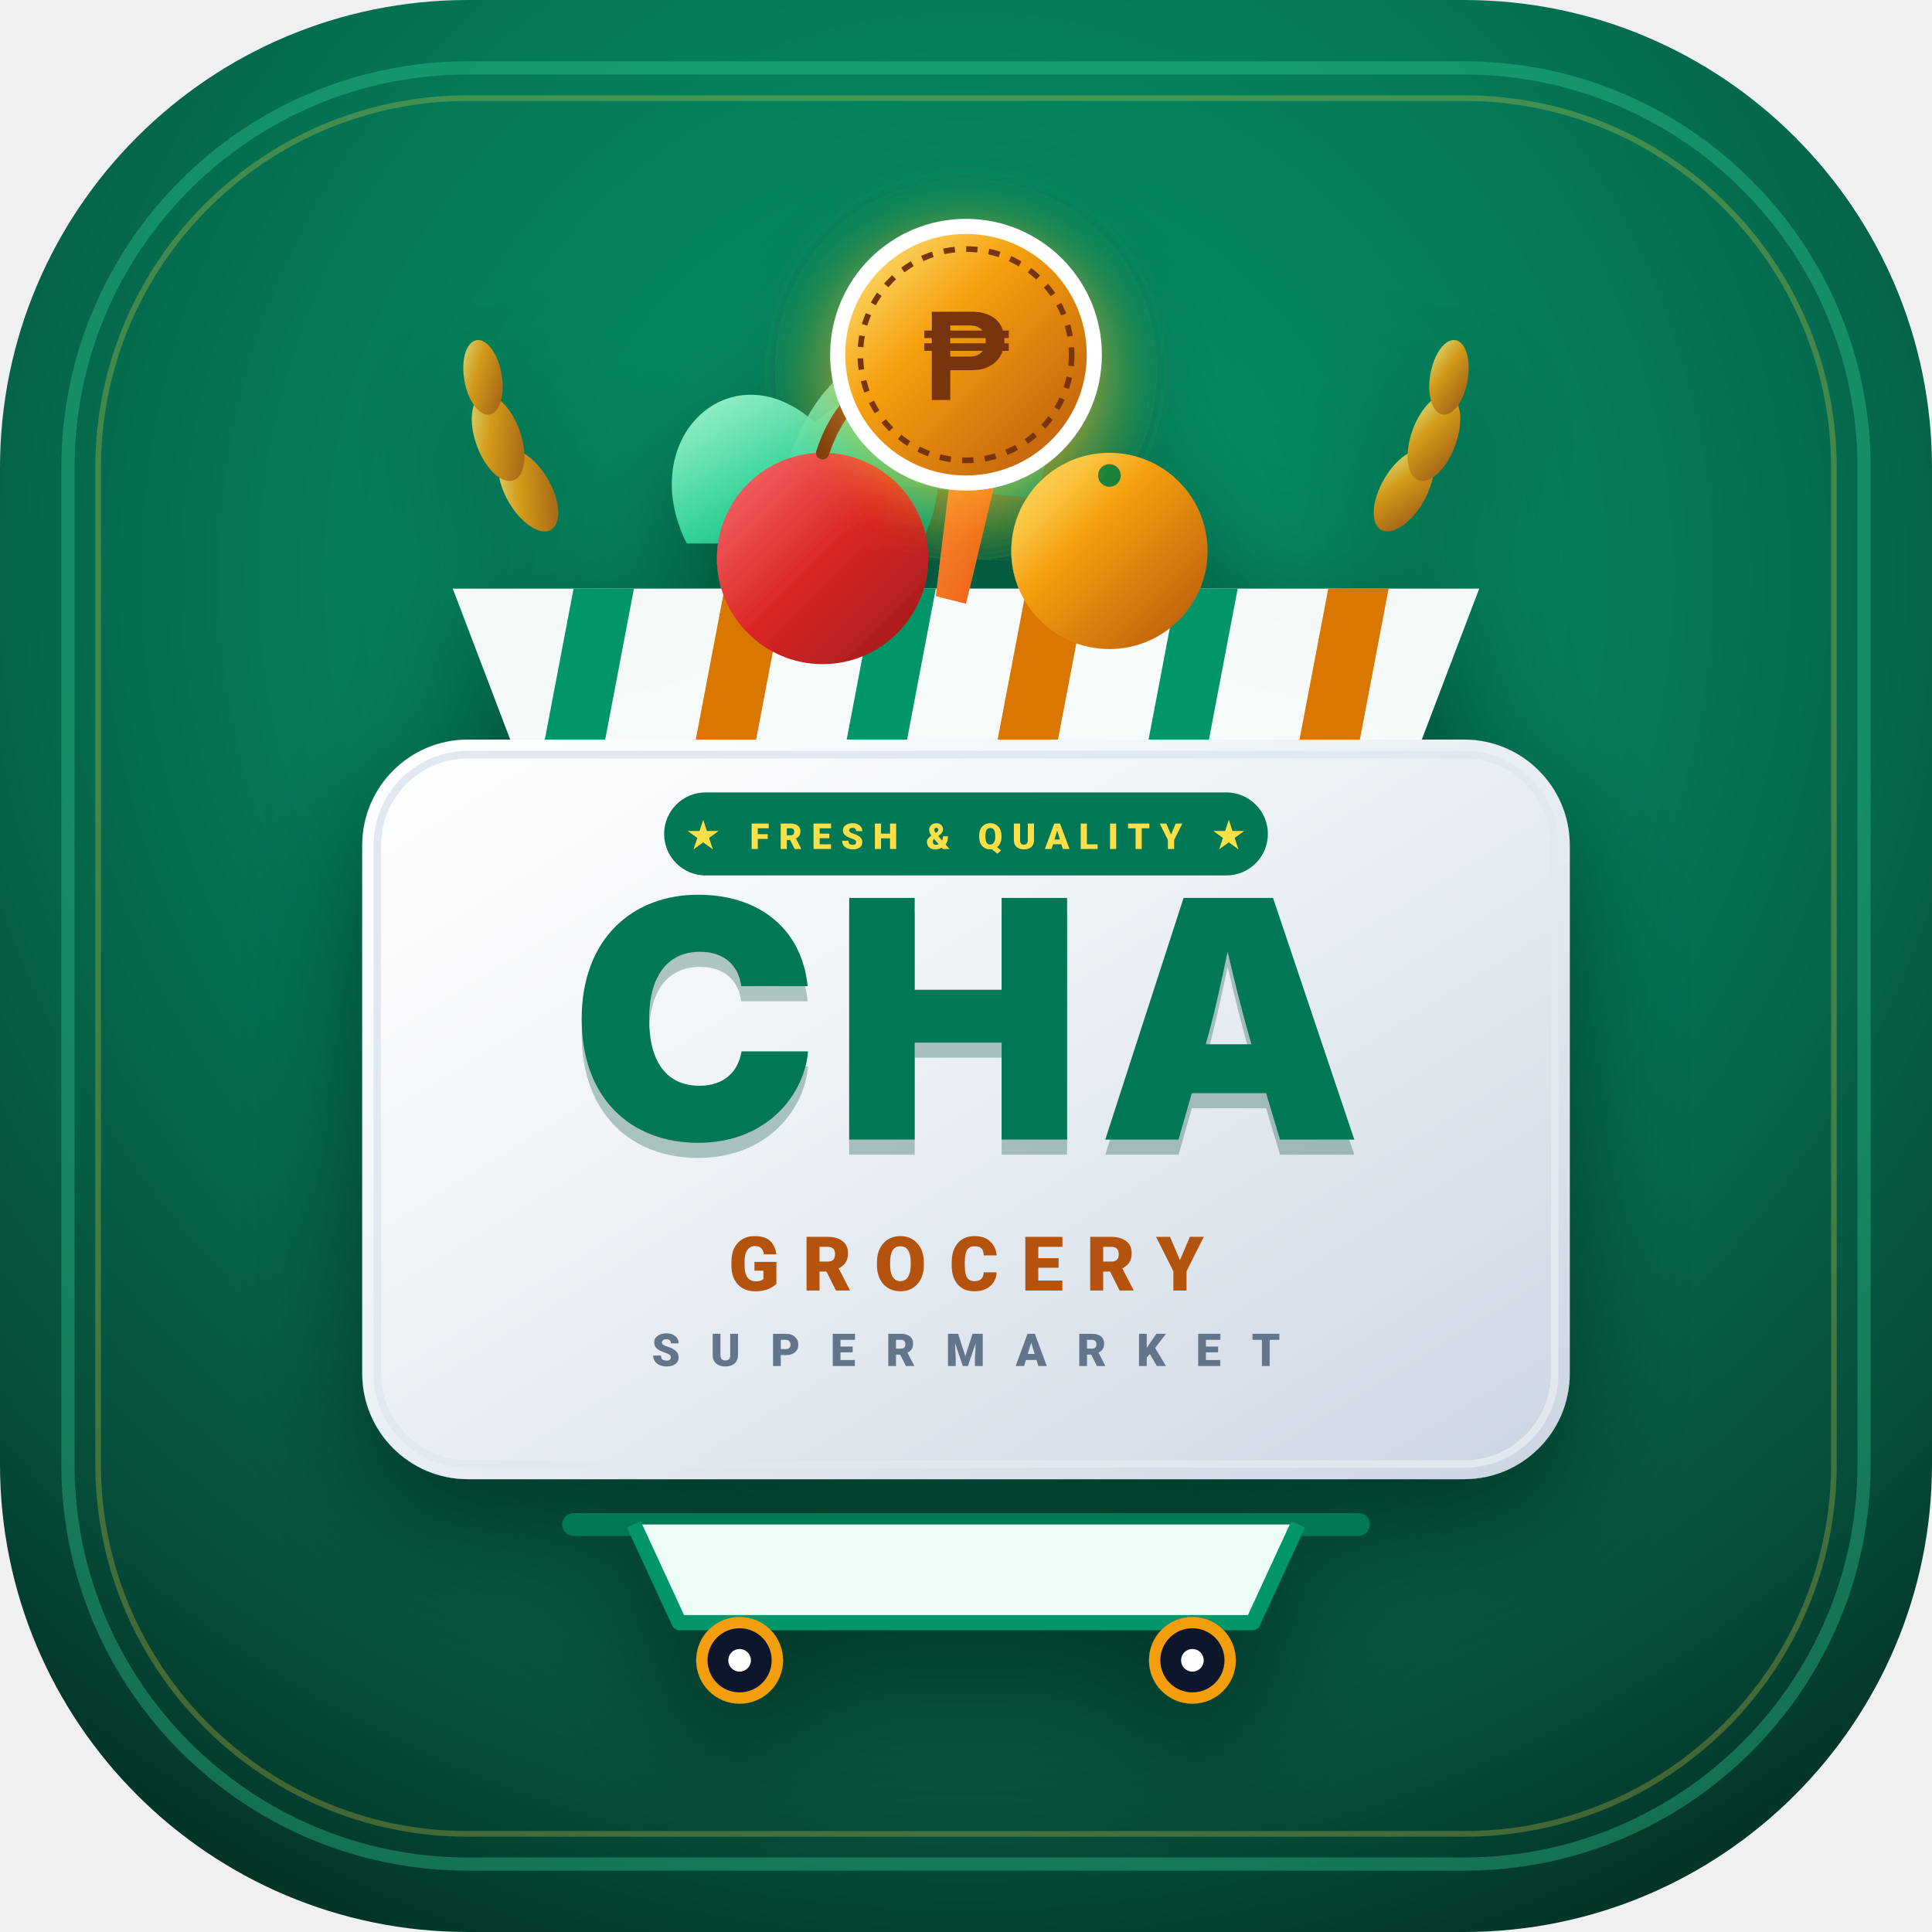
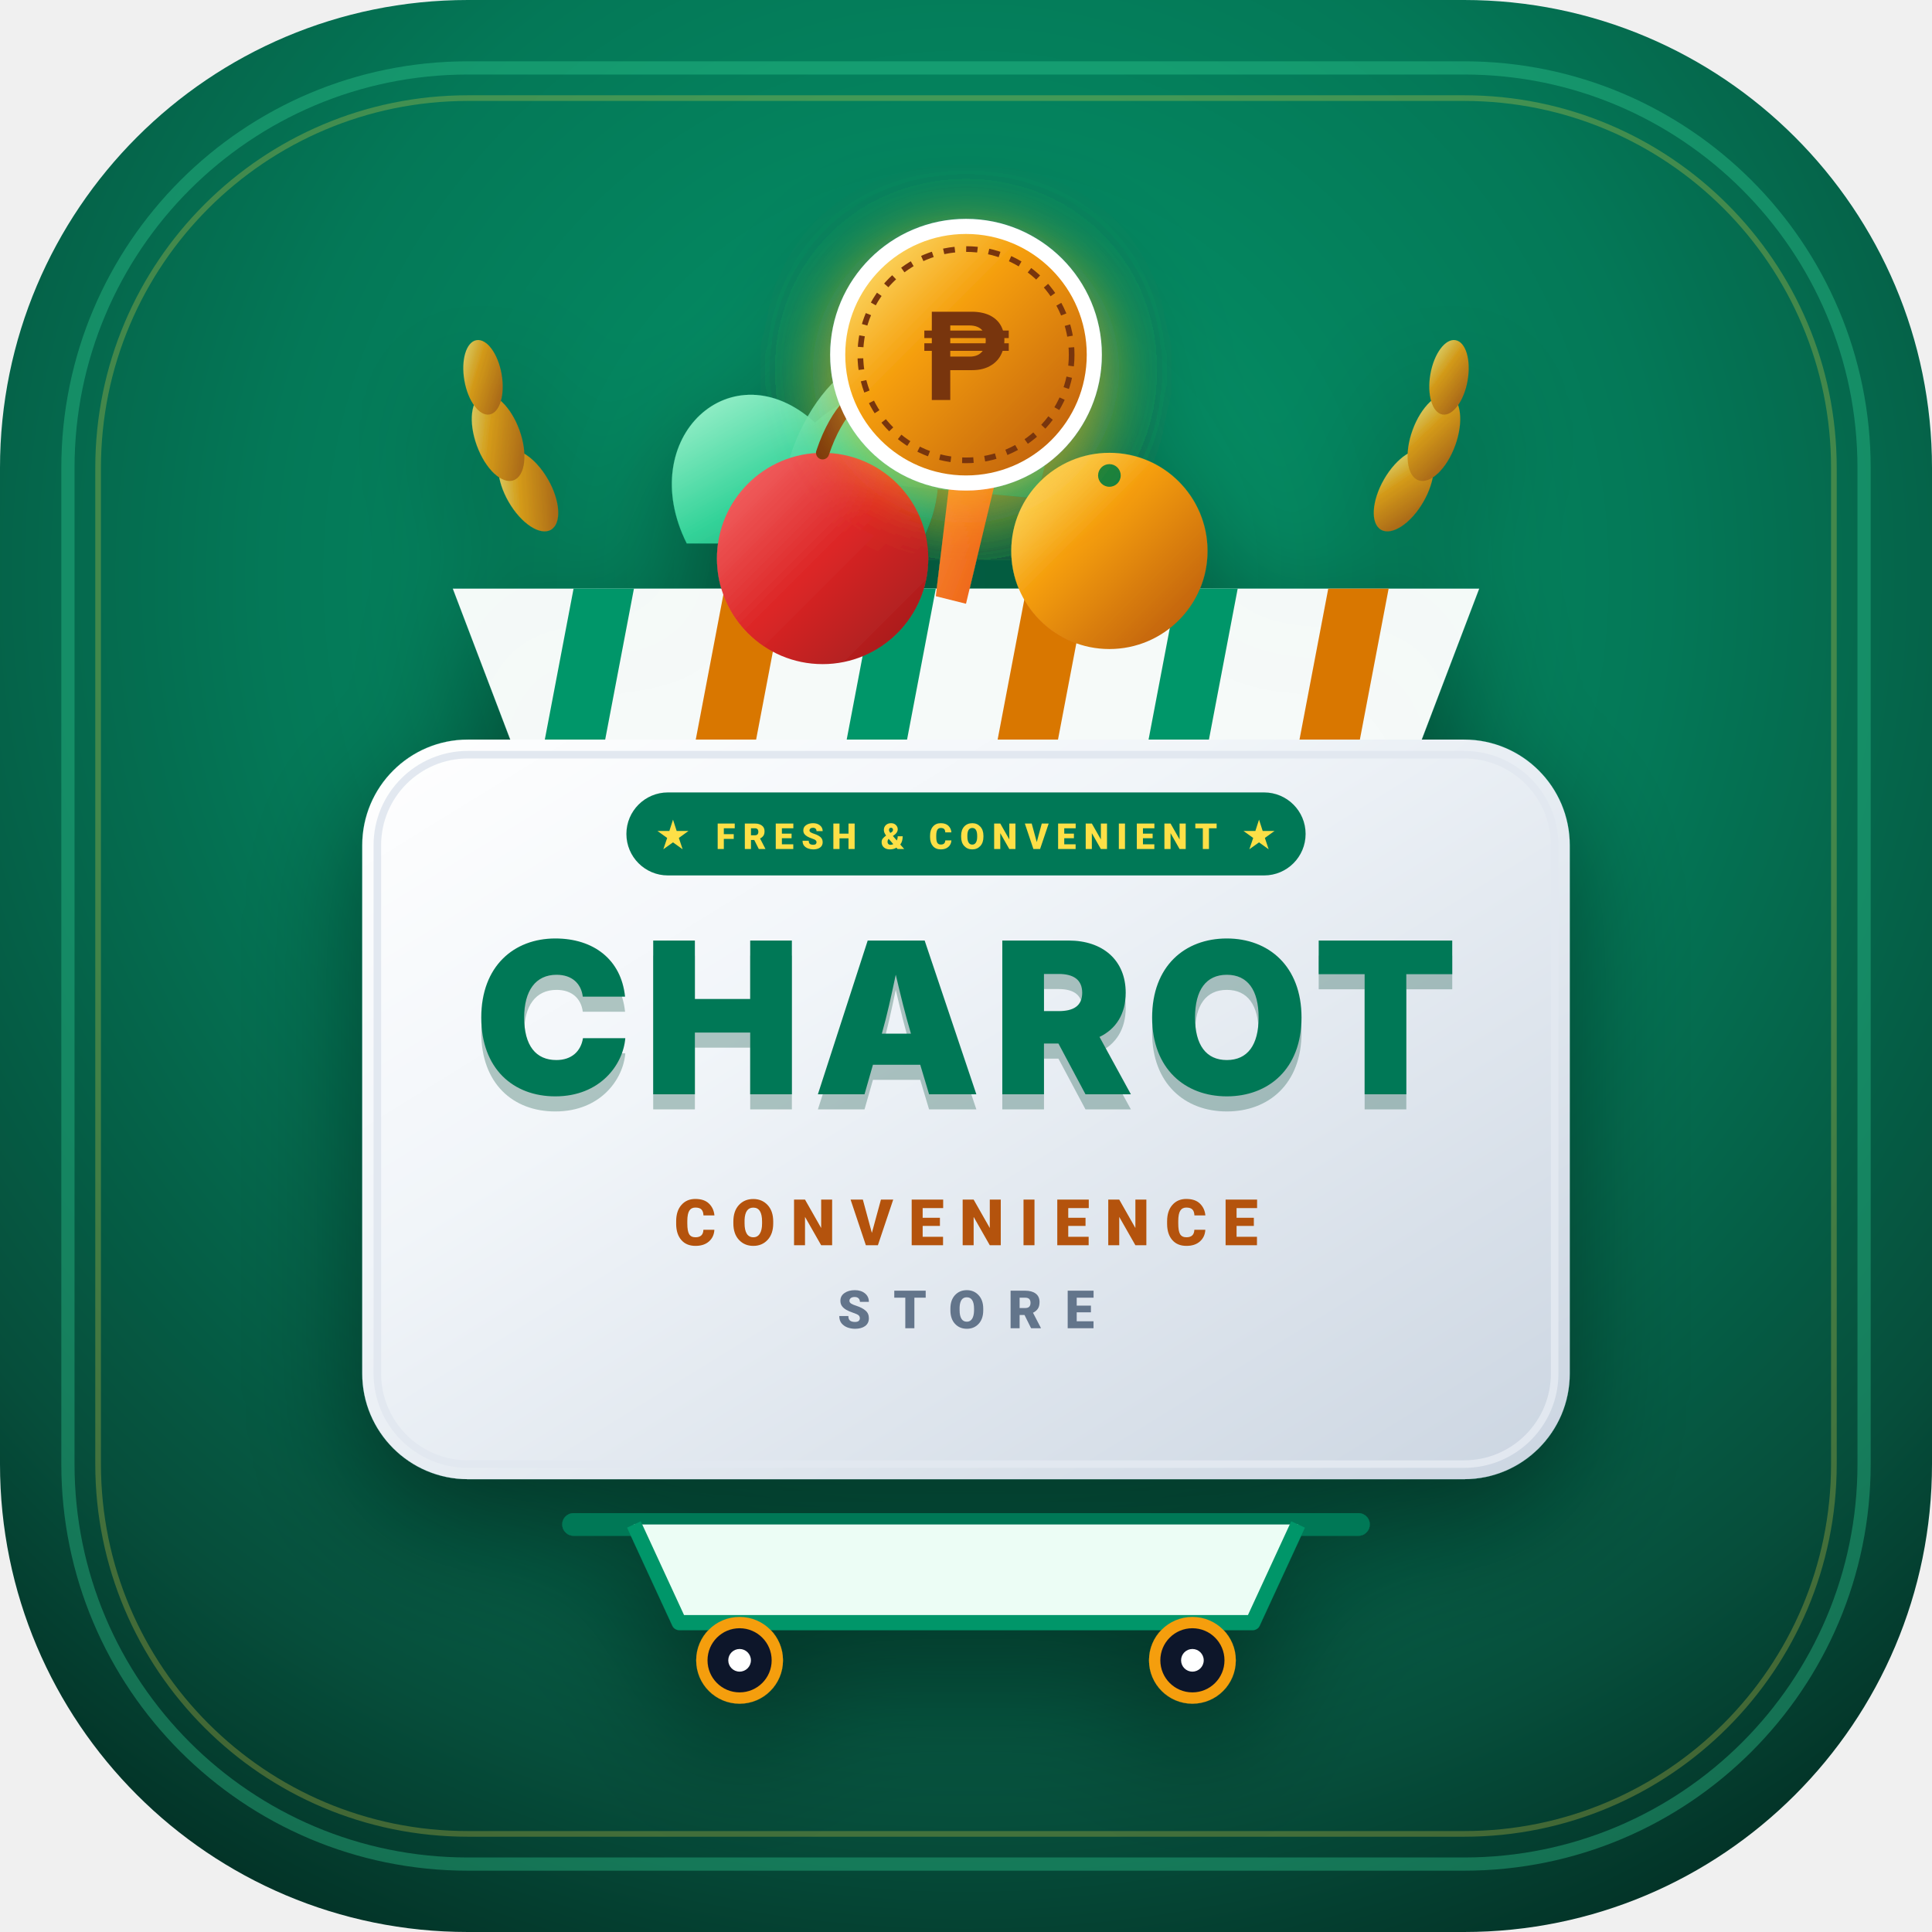
<svg xmlns="http://www.w3.org/2000/svg" viewBox="0 0 512 512" fill="none">
  <defs>
    <radialGradient id="bgGrad" cx="50%" cy="30%" r="80%">
      <stop offset="0%" stop-color="#059669" />
      <stop offset="45%" stop-color="#047857" />
      <stop offset="80%" stop-color="#064e3b" />
      <stop offset="100%" stop-color="#022c22" />
    </radialGradient>
    <linearGradient id="goldGrad" x1="0%" y1="0%" x2="100%" y2="100%">
      <stop offset="0%" stop-color="#fef08a" />
      <stop offset="40%" stop-color="#f59e0b" />
      <stop offset="100%" stop-color="#b45309" />
    </linearGradient>
    <linearGradient id="appleGrad" x1="0%" y1="0%" x2="100%" y2="100%">
      <stop offset="0%" stop-color="#f87171" />
      <stop offset="50%" stop-color="#dc2626" />
      <stop offset="100%" stop-color="#991b1b" />
    </linearGradient>
    <linearGradient id="carrotGrad" x1="0%" y1="0%" x2="100%" y2="100%">
      <stop offset="0%" stop-color="#fb923c" />
      <stop offset="100%" stop-color="#ea580c" />
    </linearGradient>
    <linearGradient id="leafGrad" x1="0%" y1="0%" x2="100%" y2="100%">
      <stop offset="0%" stop-color="#a7f3d0" />
      <stop offset="50%" stop-color="#34d399" />
      <stop offset="100%" stop-color="#059669" />
    </linearGradient>
    <linearGradient id="basketGrad" x1="0%" y1="0%" x2="100%" y2="100%">
      <stop offset="0%" stop-color="#ffffff" />
      <stop offset="35%" stop-color="#f1f5f9" />
      <stop offset="100%" stop-color="#cbd5e1" />
    </linearGradient>
    <filter id="shadowMain" x="-20%" y="-20%" width="140%" height="140%">
      <feDropShadow dx="0" dy="12" stdDeviation="16" flood-color="#000000" flood-opacity="0.45" />
    </filter>
    <filter id="glowGold" x="-30%" y="-30%" width="160%" height="160%">
      <feDropShadow dx="0" dy="4" stdDeviation="8" flood-color="#fbbf24" flood-opacity="0.6" />
    </filter>
  </defs>
  <rect width="512" height="512" rx="124" fill="url(#bgGrad)" />
  <rect x="18" y="18" width="476" height="476" rx="106" fill="none" stroke="#34d399" stroke-width="3.5" stroke-opacity="0.35" />
  <rect x="26" y="26" width="460" height="460" rx="98" fill="none" stroke="#fde047" stroke-width="1.5" stroke-opacity="0.25" />
  <g filter="url(#shadowMain)">
    <path d="M120 156 L392 156 L376 198 L136 198 Z" fill="#ffffff" opacity="0.95" />
    <path d="M152 156 L168 156 L160 198 L144 198 Z" fill="#059669" />
    <path d="M192 156 L208 156 L200 198 L184 198 Z" fill="#d97706" />
    <path d="M232 156 L248 156 L240 198 L224 198 Z" fill="#059669" />
    <path d="M272 156 L288 156 L280 198 L264 198 Z" fill="#d97706" />
    <path d="M312 156 L328 156 L320 198 L304 198 Z" fill="#059669" />
    <path d="M352 156 L368 156 L360 198 L344 198 Z" fill="#d97706" />
    <path d="M182 144 C168 116 194 92 216 112 C238 92 258 118 244 144 Z" fill="url(#leafGrad)" />
    <path d="M208 126 C214 100 236 82 254 102 C266 84 286 106 274 132 Z" fill="url(#leafGrad)" opacity="0.9" />
    <circle cx="218" cy="148" r="28" fill="url(#appleGrad)" />
    <path d="M218 120 C222 108 228 104 232 102" stroke="#78350f" stroke-width="3.5" stroke-linecap="round" />
    <path d="M232 106 C242 102 248 108 244 118 C236 118 232 112 232 106 Z" fill="#22c55e" />
    <circle cx="294" cy="146" r="26" fill="url(#goldGrad)" />
    <circle cx="294" cy="126" r="3" fill="#15803d" />
    <path d="M268 110 L256 160 L248 158 L254 108 Z" fill="url(#carrotGrad)" />
    <path d="M260 108 C262 96 256 88 250 82" stroke="#16a34a" stroke-width="2.5" stroke-linecap="round" />
    <path d="M263 107 C270 98 274 94 276 86" stroke="#22c55e" stroke-width="2.5" stroke-linecap="round" />
    <g opacity="0.85">
      <ellipse cx="140" cy="130" rx="6" ry="12" transform="rotate(-30 140 130)" fill="url(#goldGrad)" />
      <ellipse cx="132" cy="116" rx="6" ry="12" transform="rotate(-20 132 116)" fill="url(#goldGrad)" />
      <ellipse cx="128" cy="100" rx="5" ry="10" transform="rotate(-10 128 100)" fill="url(#goldGrad)" />
      <ellipse cx="372" cy="130" rx="6" ry="12" transform="rotate(30 372 130)" fill="url(#goldGrad)" />
      <ellipse cx="380" cy="116" rx="6" ry="12" transform="rotate(20 380 116)" fill="url(#goldGrad)" />
      <ellipse cx="384" cy="100" rx="5" ry="10" transform="rotate(10 384 100)" fill="url(#goldGrad)" />
    </g>
    <rect x="96" y="196" width="320" height="196" rx="28" fill="url(#basketGrad)" />
    <rect x="100" y="200" width="312" height="188" rx="24" fill="none" stroke="#e2e8f0" stroke-width="2" />
-     <rect x="176" y="210" width="160" height="22" rx="11" fill="#047857" />
-     <text x="256" y="225" font-family="-apple-system, BlinkMacSystemFont, 'Segoe UI', Roboto, sans-serif" font-size="9.5" font-weight="800" fill="#fde047" text-anchor="middle" letter-spacing="2.5">★ FRESH &amp; QUALITY ★</text>
-     <text x="256" y="306" font-family="'Arial Black', -apple-system, Impact, sans-serif" font-size="88" font-weight="900" fill="#064e3b" text-anchor="middle" letter-spacing="4" opacity="0.3">CHA</text>
-     <text x="256" y="302" font-family="'Arial Black', -apple-system, Impact, sans-serif" font-size="88" font-weight="900" fill="#047857" text-anchor="middle" letter-spacing="4">CHA</text>
-     <text x="256" y="342" font-family="-apple-system, BlinkMacSystemFont, 'Segoe UI', Roboto, sans-serif" font-size="20" font-weight="900" fill="#b45309" text-anchor="middle" letter-spacing="6">GROCERY</text>
-     <text x="256" y="362" font-family="-apple-system, BlinkMacSystemFont, 'Segoe UI', Roboto, sans-serif" font-size="12" font-weight="800" fill="#64748b" text-anchor="middle" letter-spacing="8">SUPERMARKET</text>
+     <rect x="166" y="210" width="180" height="22" rx="11" fill="#047857" />
+     <text x="256" y="225" font-family="-apple-system, BlinkMacSystemFont, 'Segoe UI', Roboto, sans-serif" font-size="9.5" font-weight="800" fill="#fde047" text-anchor="middle" letter-spacing="2">★ FRESH &amp; CONVENIENT ★</text>
+     <text x="256" y="294" font-family="'Arial Black', -apple-system, Impact, sans-serif" font-size="56" font-weight="900" fill="#064e3b" text-anchor="middle" letter-spacing="3" opacity="0.3">CHAROT</text>
+     <text x="256" y="290" font-family="'Arial Black', -apple-system, Impact, sans-serif" font-size="56" font-weight="900" fill="#047857" text-anchor="middle" letter-spacing="3">CHAROT</text>
+     <text x="256" y="330" font-family="-apple-system, BlinkMacSystemFont, 'Segoe UI', Roboto, sans-serif" font-size="17" font-weight="900" fill="#b45309" text-anchor="middle" letter-spacing="4">CONVENIENCE</text>
+     <text x="256" y="352" font-family="-apple-system, BlinkMacSystemFont, 'Segoe UI', Roboto, sans-serif" font-size="14" font-weight="800" fill="#64748b" text-anchor="middle" letter-spacing="6">STORE</text>
    <g transform="translate(0, 8)">
      <path d="M152 396 L360 396" stroke="#047857" stroke-width="6" stroke-linecap="round" />
      <path d="M168 396 L180 422 L332 422 L344 396" stroke="#059669" stroke-width="4" stroke-linejoin="round" fill="#ecfdf5" />
      <circle cx="196" cy="432" r="10" fill="#0f172a" stroke="#f59e0b" stroke-width="3" />
      <circle cx="316" cy="432" r="10" fill="#0f172a" stroke="#f59e0b" stroke-width="3" />
      <circle cx="196" cy="432" r="3" fill="#ffffff" />
      <circle cx="316" cy="432" r="3" fill="#ffffff" />
    </g>
    <g filter="url(#glowGold)">
      <circle cx="256" cy="94" r="34" fill="url(#goldGrad)" stroke="#ffffff" stroke-width="4" />
      <circle cx="256" cy="94" r="28" fill="none" stroke="#78350f" stroke-width="1.5" stroke-dasharray="3 3" />
      <text x="256" y="106" font-family="Arial, Helvetica, sans-serif" font-size="34" font-weight="900" fill="#78350f" text-anchor="middle">₱</text>
    </g>
  </g>
</svg>
